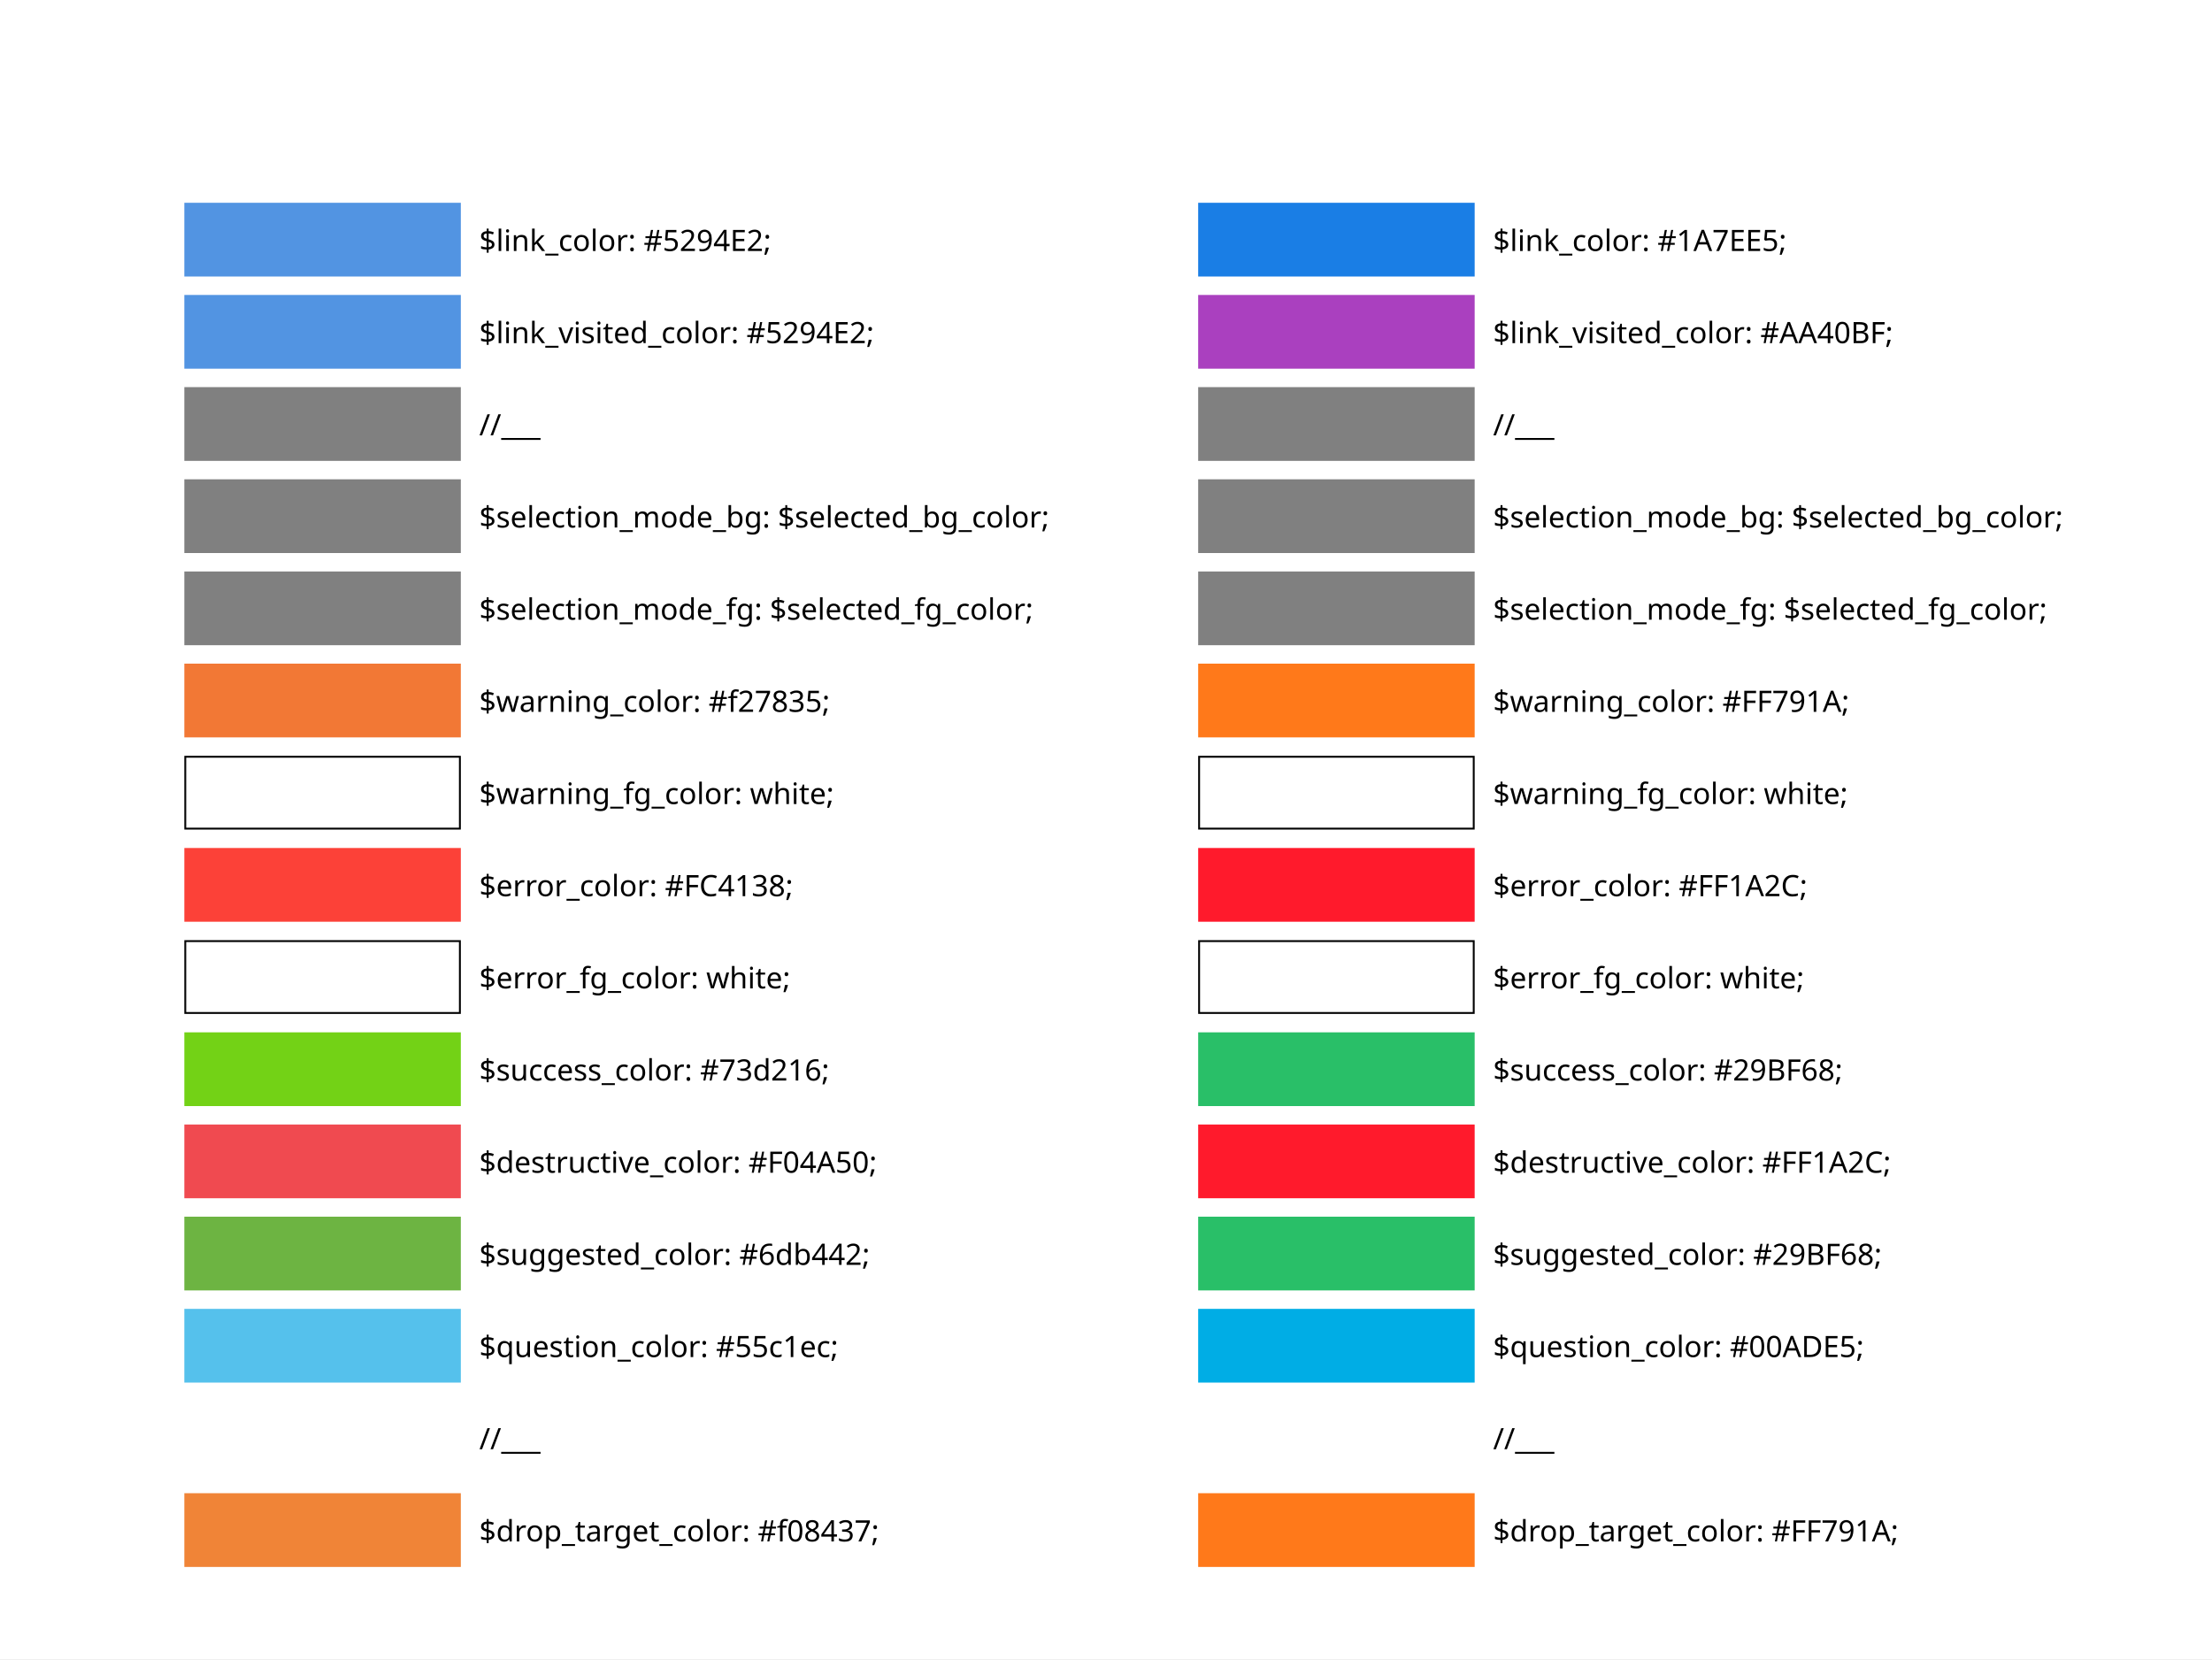
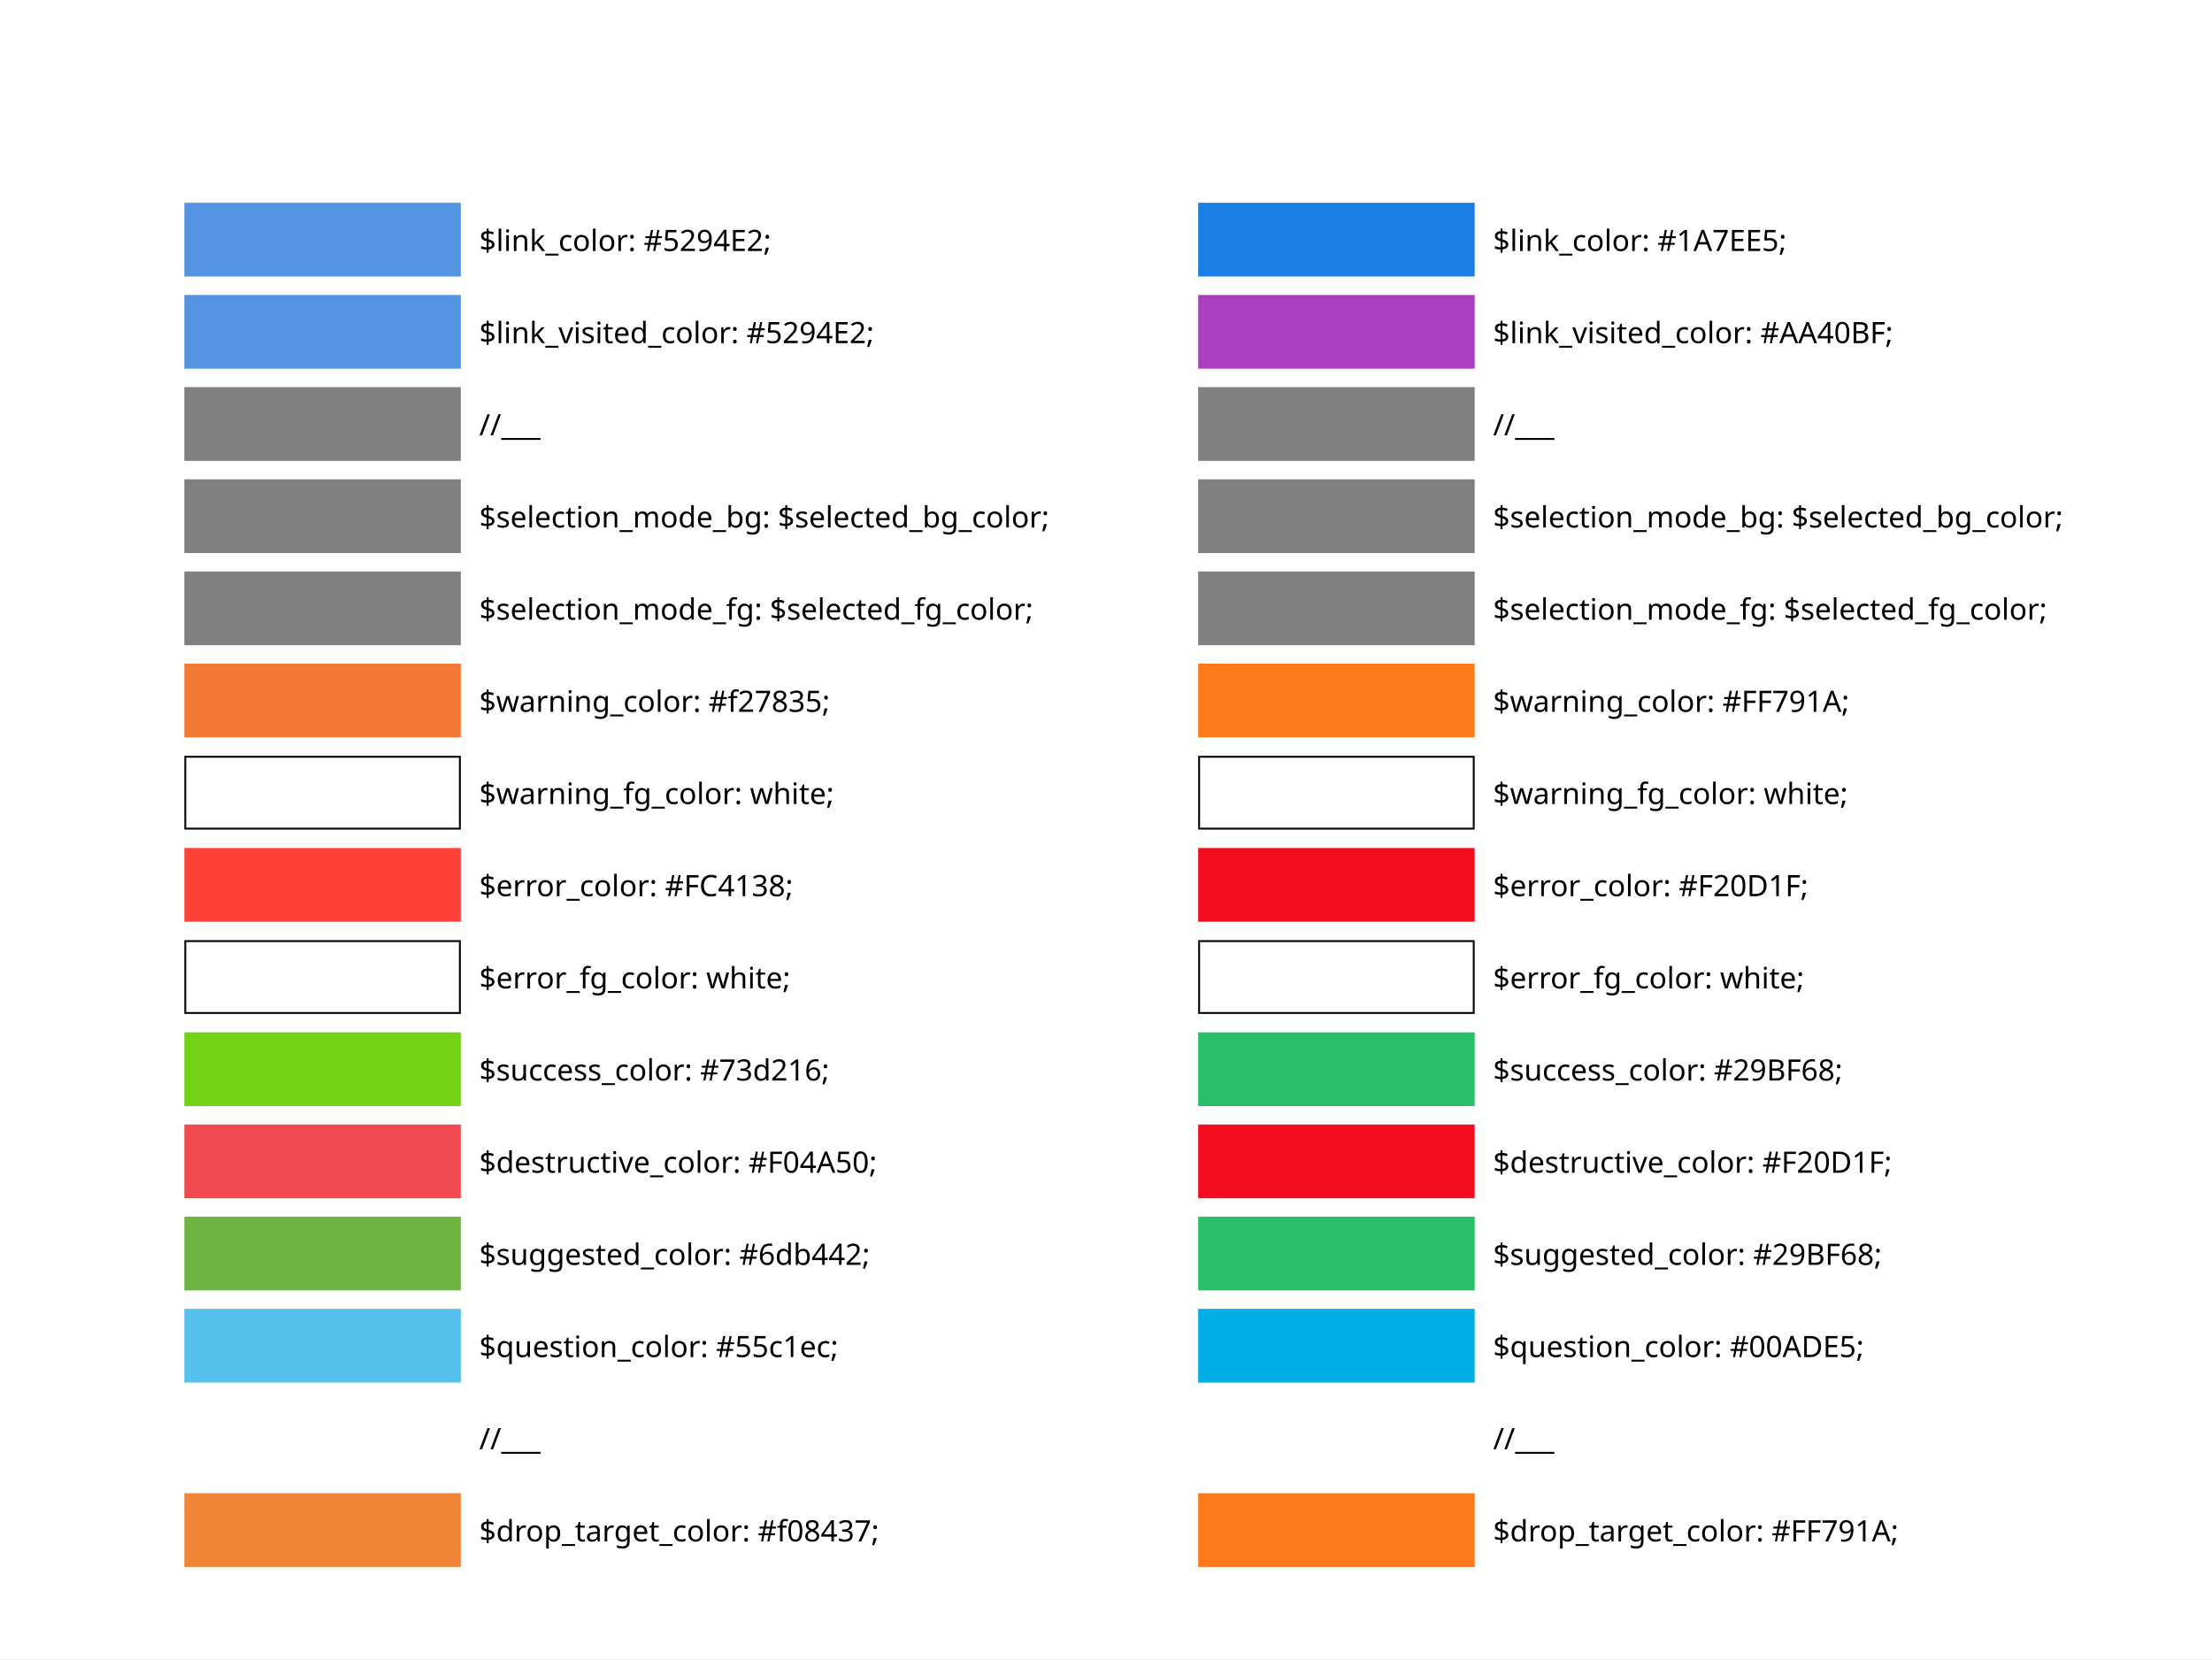
<svg xmlns="http://www.w3.org/2000/svg" id="svg8" version="1.1" viewBox="0 0 1200 900" height="900" width="1200">
  <defs id="defs2" />
  <g transform="translate(0,38.20002)" id="layer1">
    <rect rx="1.5995795e-15" y="-38.2" x="0" height="900" width="1200" id="rect876" style="fill:#ffffff;stroke-width:4.948" />
    <text id="text9" y="97.956" x="260" style="font-size:16px;line-height:2;font-family:sans-serif;letter-spacing:0px;word-spacing:0px;fill:#000000" xml:space="preserve">
      <tspan style="line-height:50px" y="97.956" x="260" id="tspan7">$link_color: #5294E2;</tspan>
      <tspan style="line-height:50px" id="tspan11" y="147.956" x="260">$link_visited_color: #5294E2;</tspan>
      <tspan style="line-height:50px" id="tspan13" y="197.956" x="260">//___</tspan>
      <tspan style="line-height:50px" id="tspan15" y="247.956" x="260">$selection_mode_bg: $selected_bg_color;</tspan>
      <tspan style="line-height:50px" id="tspan17" y="297.956" x="260">$selection_mode_fg: $selected_fg_color;</tspan>
      <tspan style="line-height:50px" id="tspan19" y="347.956" x="260">$warning_color: #f27835;</tspan>
      <tspan style="line-height:50px" id="tspan21" y="397.956" x="260">$warning_fg_color: white;</tspan>
      <tspan style="line-height:50px" id="tspan23" y="447.956" x="260">$error_color: #FC4138;</tspan>
      <tspan style="line-height:50px" id="tspan25" y="497.956" x="260">$error_fg_color: white;</tspan>
      <tspan style="line-height:50px" id="tspan27" y="547.956" x="260">$success_color: #73d216;</tspan>
      <tspan style="line-height:50px" id="tspan29" y="597.956" x="260">$destructive_color: #F04A50;</tspan>
      <tspan style="line-height:50px" id="tspan31" y="647.956" x="260">$suggested_color: #6db442;</tspan>
      <tspan style="line-height:50px" id="tspan33" y="697.956" x="260">$question_color: #55c1ec;</tspan>
      <tspan id="tspan1000" style="line-height:50px" y="747.956" x="260">//___</tspan>
      <tspan id="tspan1002" style="line-height:50px" y="797.956" x="260">$drop_target_color: #f08437;</tspan>
    </text>
    <rect y="671.8" x="100" height="40" width="150" id="rect35" style="fill:#55c1ec;stroke-width:0.829" />
    <rect style="fill:#6db442;stroke-width:0.829" id="use892" width="150" height="40" x="100" y="621.8" />
    <rect style="fill:#f04a50;stroke-width:0.829" id="use894" width="150" height="40" x="100" y="571.8" />
    <rect style="fill:#73d216;stroke-width:0.829" id="use896" width="150" height="40" x="100" y="521.8" />
    <rect style="fill:#ffffff;stroke:#000000;stroke-width:1.015" id="use898" width="148.985" height="38.985" x="100.508" y="472.308" />
    <rect style="fill:#fc4138;stroke-width:0.829" id="use900" width="150" height="40" x="100" y="421.8" />
    <rect style="fill:#ffffff;stroke:#000000;stroke-width:1.015" id="use902" width="148.985" height="38.985" x="100.508" y="372.308" />
    <rect style="fill:#f27835;stroke-width:0.829" id="use904" width="150" height="40" x="100" y="321.8" />
    <rect style="fill:#808080;stroke-width:0.829" id="use906" width="150" height="40" x="100" y="271.8" />
    <rect style="fill:#808080;stroke-width:0.829" id="use908" width="150" height="40" x="100" y="221.8" />
    <rect style="fill:#808080;stroke-width:0.829" id="use910" width="150" height="40" x="100" y="171.8" />
    <rect style="fill:#5294e2;stroke-width:0.829" id="use912" width="150" height="40" x="100" y="121.8" />
    <rect y="71.8" x="100" height="40" width="150" id="rect936" style="fill:#5294e2;stroke-width:0.829" />
    <text xml:space="preserve" style="font-size:16px;line-height:2;font-family:sans-serif;letter-spacing:0px;word-spacing:0px;fill:#000000" x="810" y="97.956" id="text964">
      <tspan id="tspan938" x="810" y="97.956" style="line-height:50px">$link_color: #1A7EE5;</tspan>
      <tspan x="810" y="147.956" id="tspan940" style="line-height:50px">$link_visited_color: #AA40BF;</tspan>
      <tspan x="810" y="197.956" id="tspan942" style="line-height:50px">//___</tspan>
      <tspan x="810" y="247.956" id="tspan944" style="line-height:50px">$selection_mode_bg: $selected_bg_color;</tspan>
      <tspan x="810" y="297.956" id="tspan946" style="line-height:50px">$selection_mode_fg: $selected_fg_color;</tspan>
      <tspan x="810" y="347.956" id="tspan948" style="line-height:50px">$warning_color: #FF791A;</tspan>
      <tspan x="810" y="397.956" id="tspan950" style="line-height:50px">$warning_fg_color: white;</tspan>
-       <tspan x="810" y="447.956" id="tspan952" style="line-height:50px">$error_color: #FF1A2C;</tspan>
+       <tspan x="810" y="447.956" id="tspan952" style="line-height:50px">$error_color: #F20D1F;</tspan>
      <tspan x="810" y="497.956" id="tspan954" style="line-height:50px">$error_fg_color: white;</tspan>
      <tspan x="810" y="547.956" id="tspan956" style="line-height:50px">$success_color: #29BF68;</tspan>
-       <tspan x="810" y="597.956" id="tspan958" style="line-height:50px">$destructive_color: #FF1A2C;</tspan>
+       <tspan x="810" y="597.956" id="tspan958" style="line-height:50px">$destructive_color: #F20D1F;</tspan>
      <tspan x="810" y="647.956" id="tspan960" style="line-height:50px">$suggested_color: #29BF68;</tspan>
      <tspan x="810" y="697.956" id="tspan962" style="line-height:50px">$question_color: #00ADE5;</tspan>
      <tspan id="tspan1004" x="810" y="747.956" style="line-height:50px">//___</tspan>
      <tspan id="tspan1006" x="810" y="797.956" style="line-height:50px">$drop_target_color: #FF791A;</tspan>
    </text>
    <rect style="fill:#00ade5;stroke-width:0.829" id="rect966" width="150" height="40" x="650" y="671.8" />
    <rect y="621.8" x="650" height="40" width="150" id="rect968" style="fill:#29bf68;stroke-width:0.829" />
-     <rect y="571.8" x="650" height="40" width="150" id="rect970" style="fill:#ff1a2c;stroke-width:0.829;fill-opacity:1" />
+     <rect y="571.8" x="650" height="40" width="150" id="rect970" style="fill:#f20d1f;stroke-width:0.829;fill-opacity:1" />
    <rect y="521.8" x="650" height="40" width="150" id="rect972" style="fill:#29bf68;stroke-width:0.829" />
    <rect y="472.308" x="650.508" height="38.985" width="148.985" id="rect974" style="fill:#ffffff;stroke:#000000;stroke-width:1.015" />
-     <rect y="421.8" x="650" height="40" width="150" id="rect976" style="fill:#ff1a2c;stroke-width:0.829;fill-opacity:1" />
+     <rect y="421.8" x="650" height="40" width="150" id="rect976" style="fill:#f20d1f;stroke-width:0.829;fill-opacity:1" />
    <rect y="372.308" x="650.508" height="38.985" width="148.985" id="rect978" style="fill:#ffffff;stroke:#000000;stroke-width:1.015" />
    <rect y="321.8" x="650" height="40" width="150" id="rect980" style="fill:#ff791a;stroke-width:0.829;fill-opacity:1" />
    <rect y="271.8" x="650" height="40" width="150" id="rect982" style="fill:#808080;stroke-width:0.829" />
    <rect y="221.8" x="650" height="40" width="150" id="rect984" style="fill:#808080;stroke-width:0.829" />
    <rect y="171.8" x="650" height="40" width="150" id="rect986" style="fill:#808080;stroke-width:0.829" />
    <rect y="121.8" x="650" height="40" width="150" id="rect988" style="fill:#aa40bf;stroke-width:0.829" />
    <rect style="fill:#1a7ee5;stroke-width:0.829" id="rect990" width="150" height="40" x="650" y="71.8" />
    <rect style="fill:#f08437;stroke-width:0.829" id="rect1008" width="150" height="40" x="100" y="771.8" />
    <rect y="771.8" x="650" height="40" width="150" id="rect1010" style="fill:#ff791a;stroke-width:0.829;fill-opacity:1" />
  </g>
</svg>
